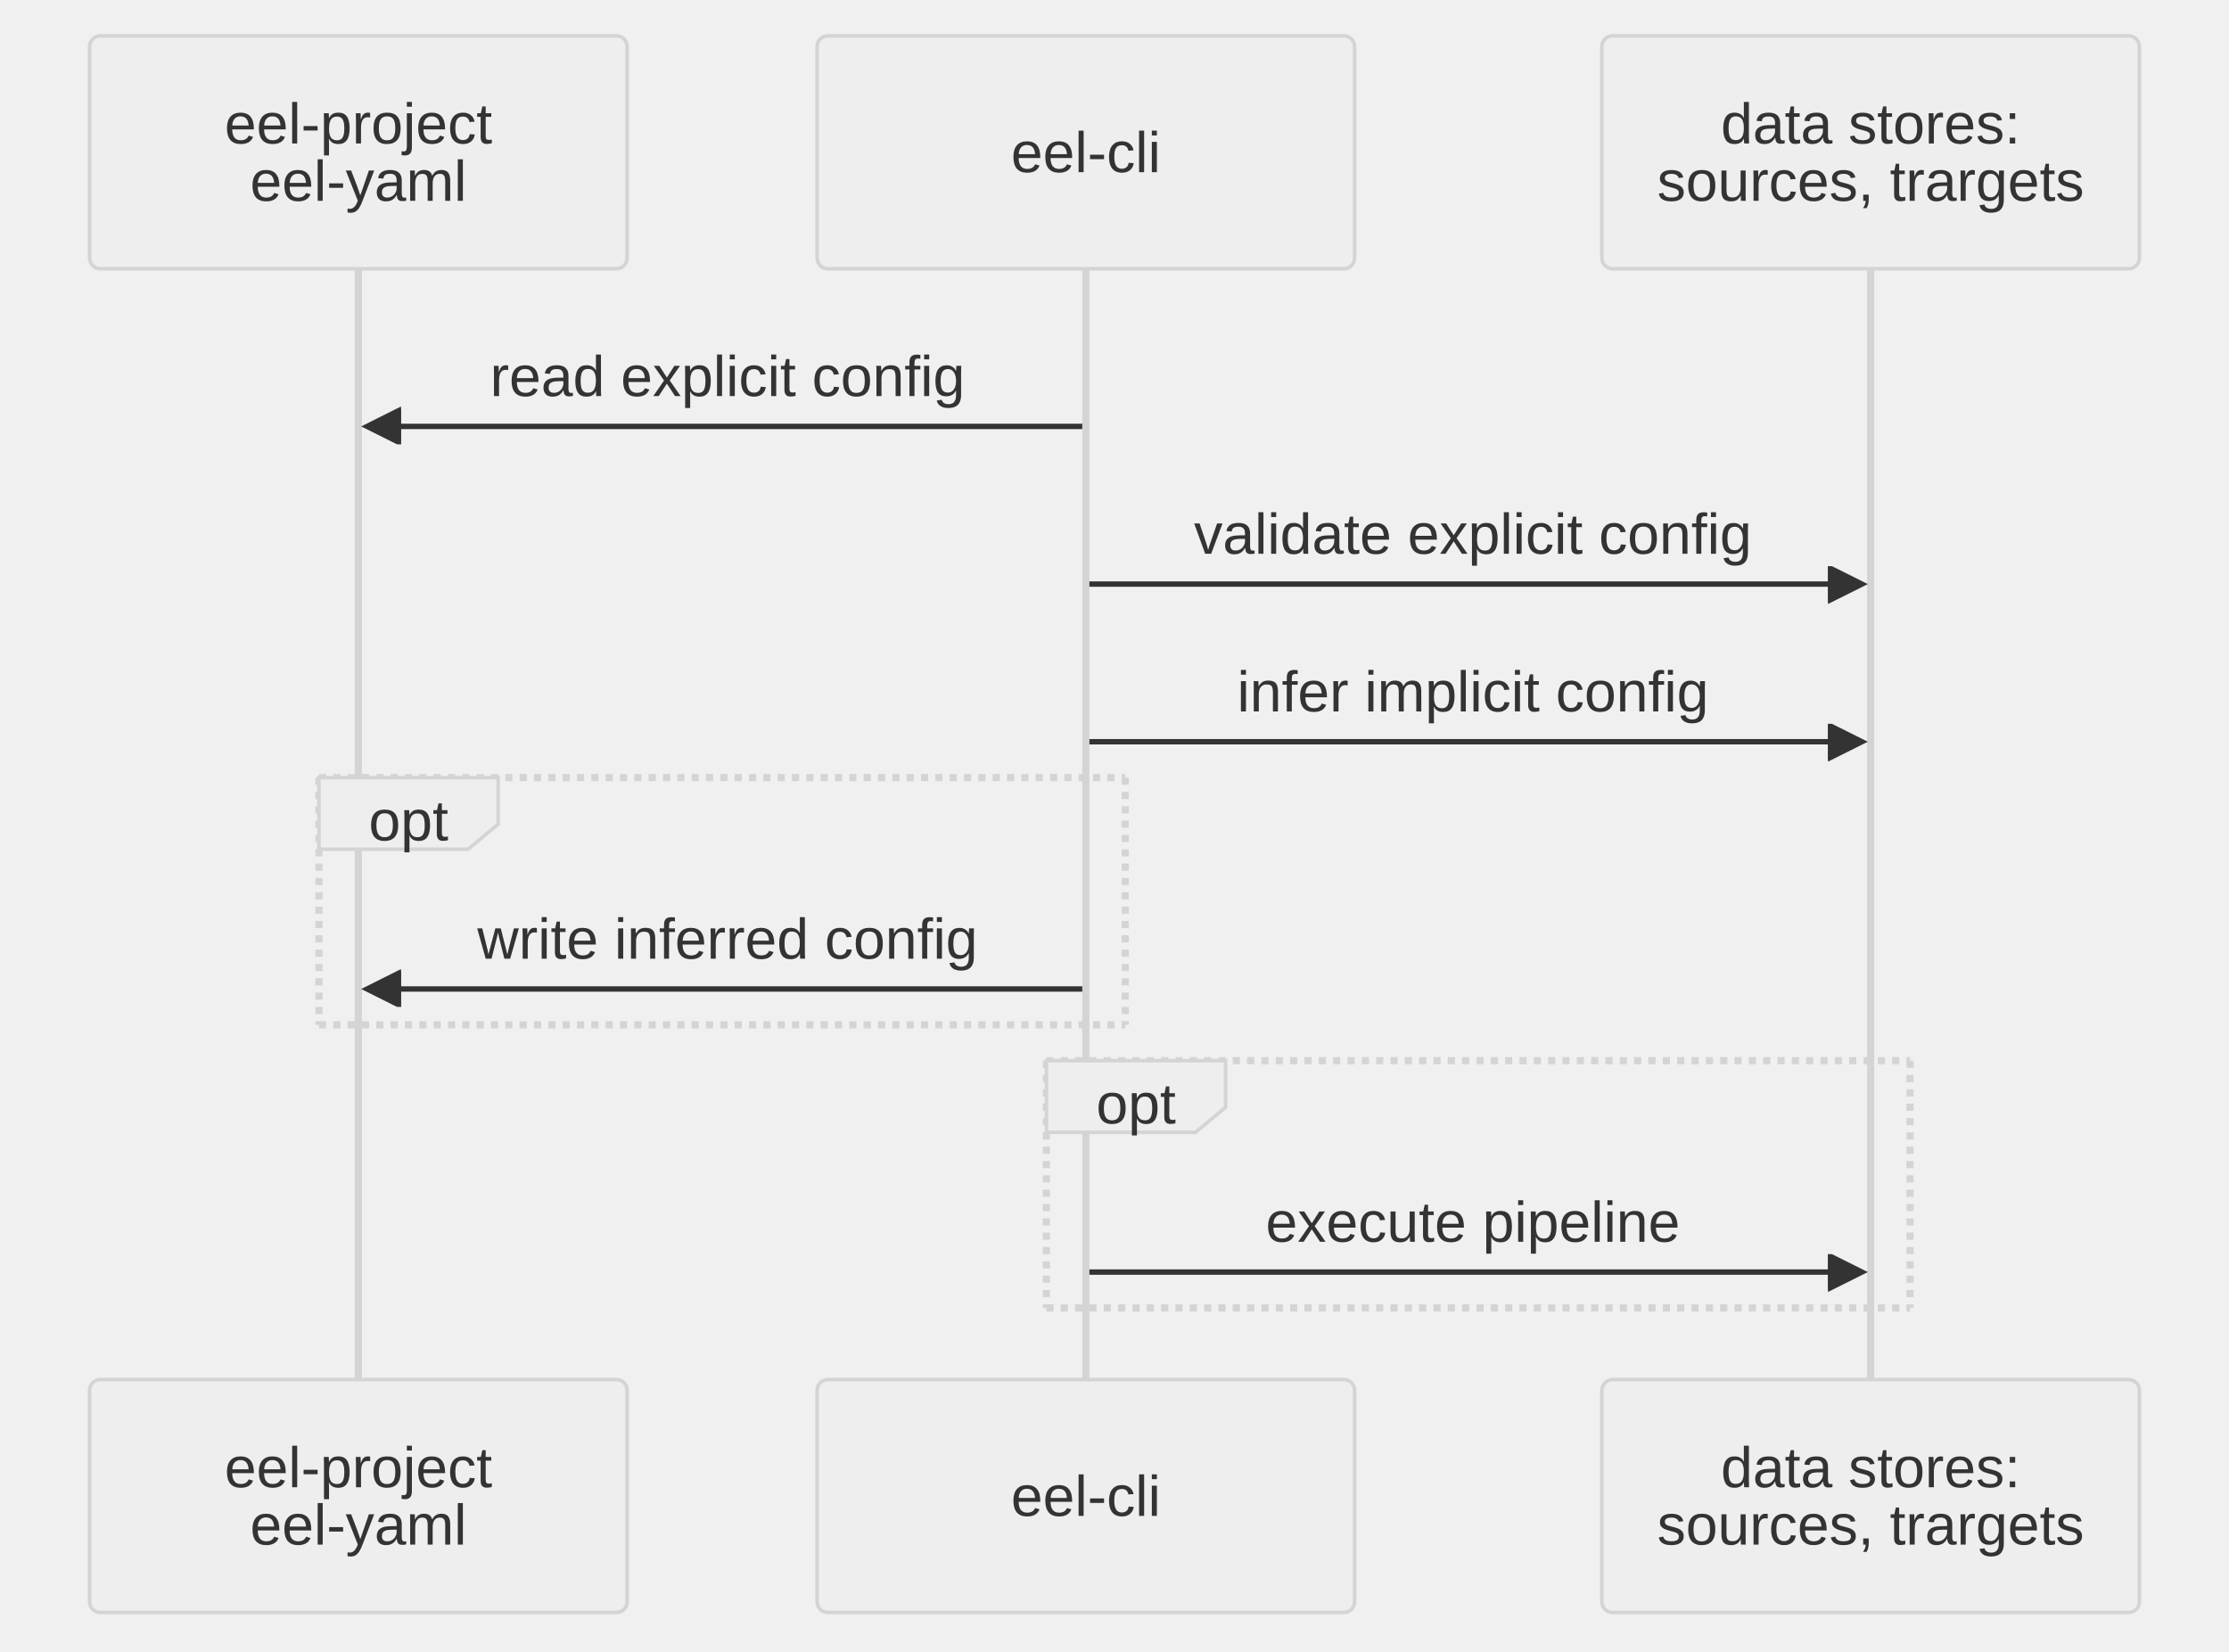
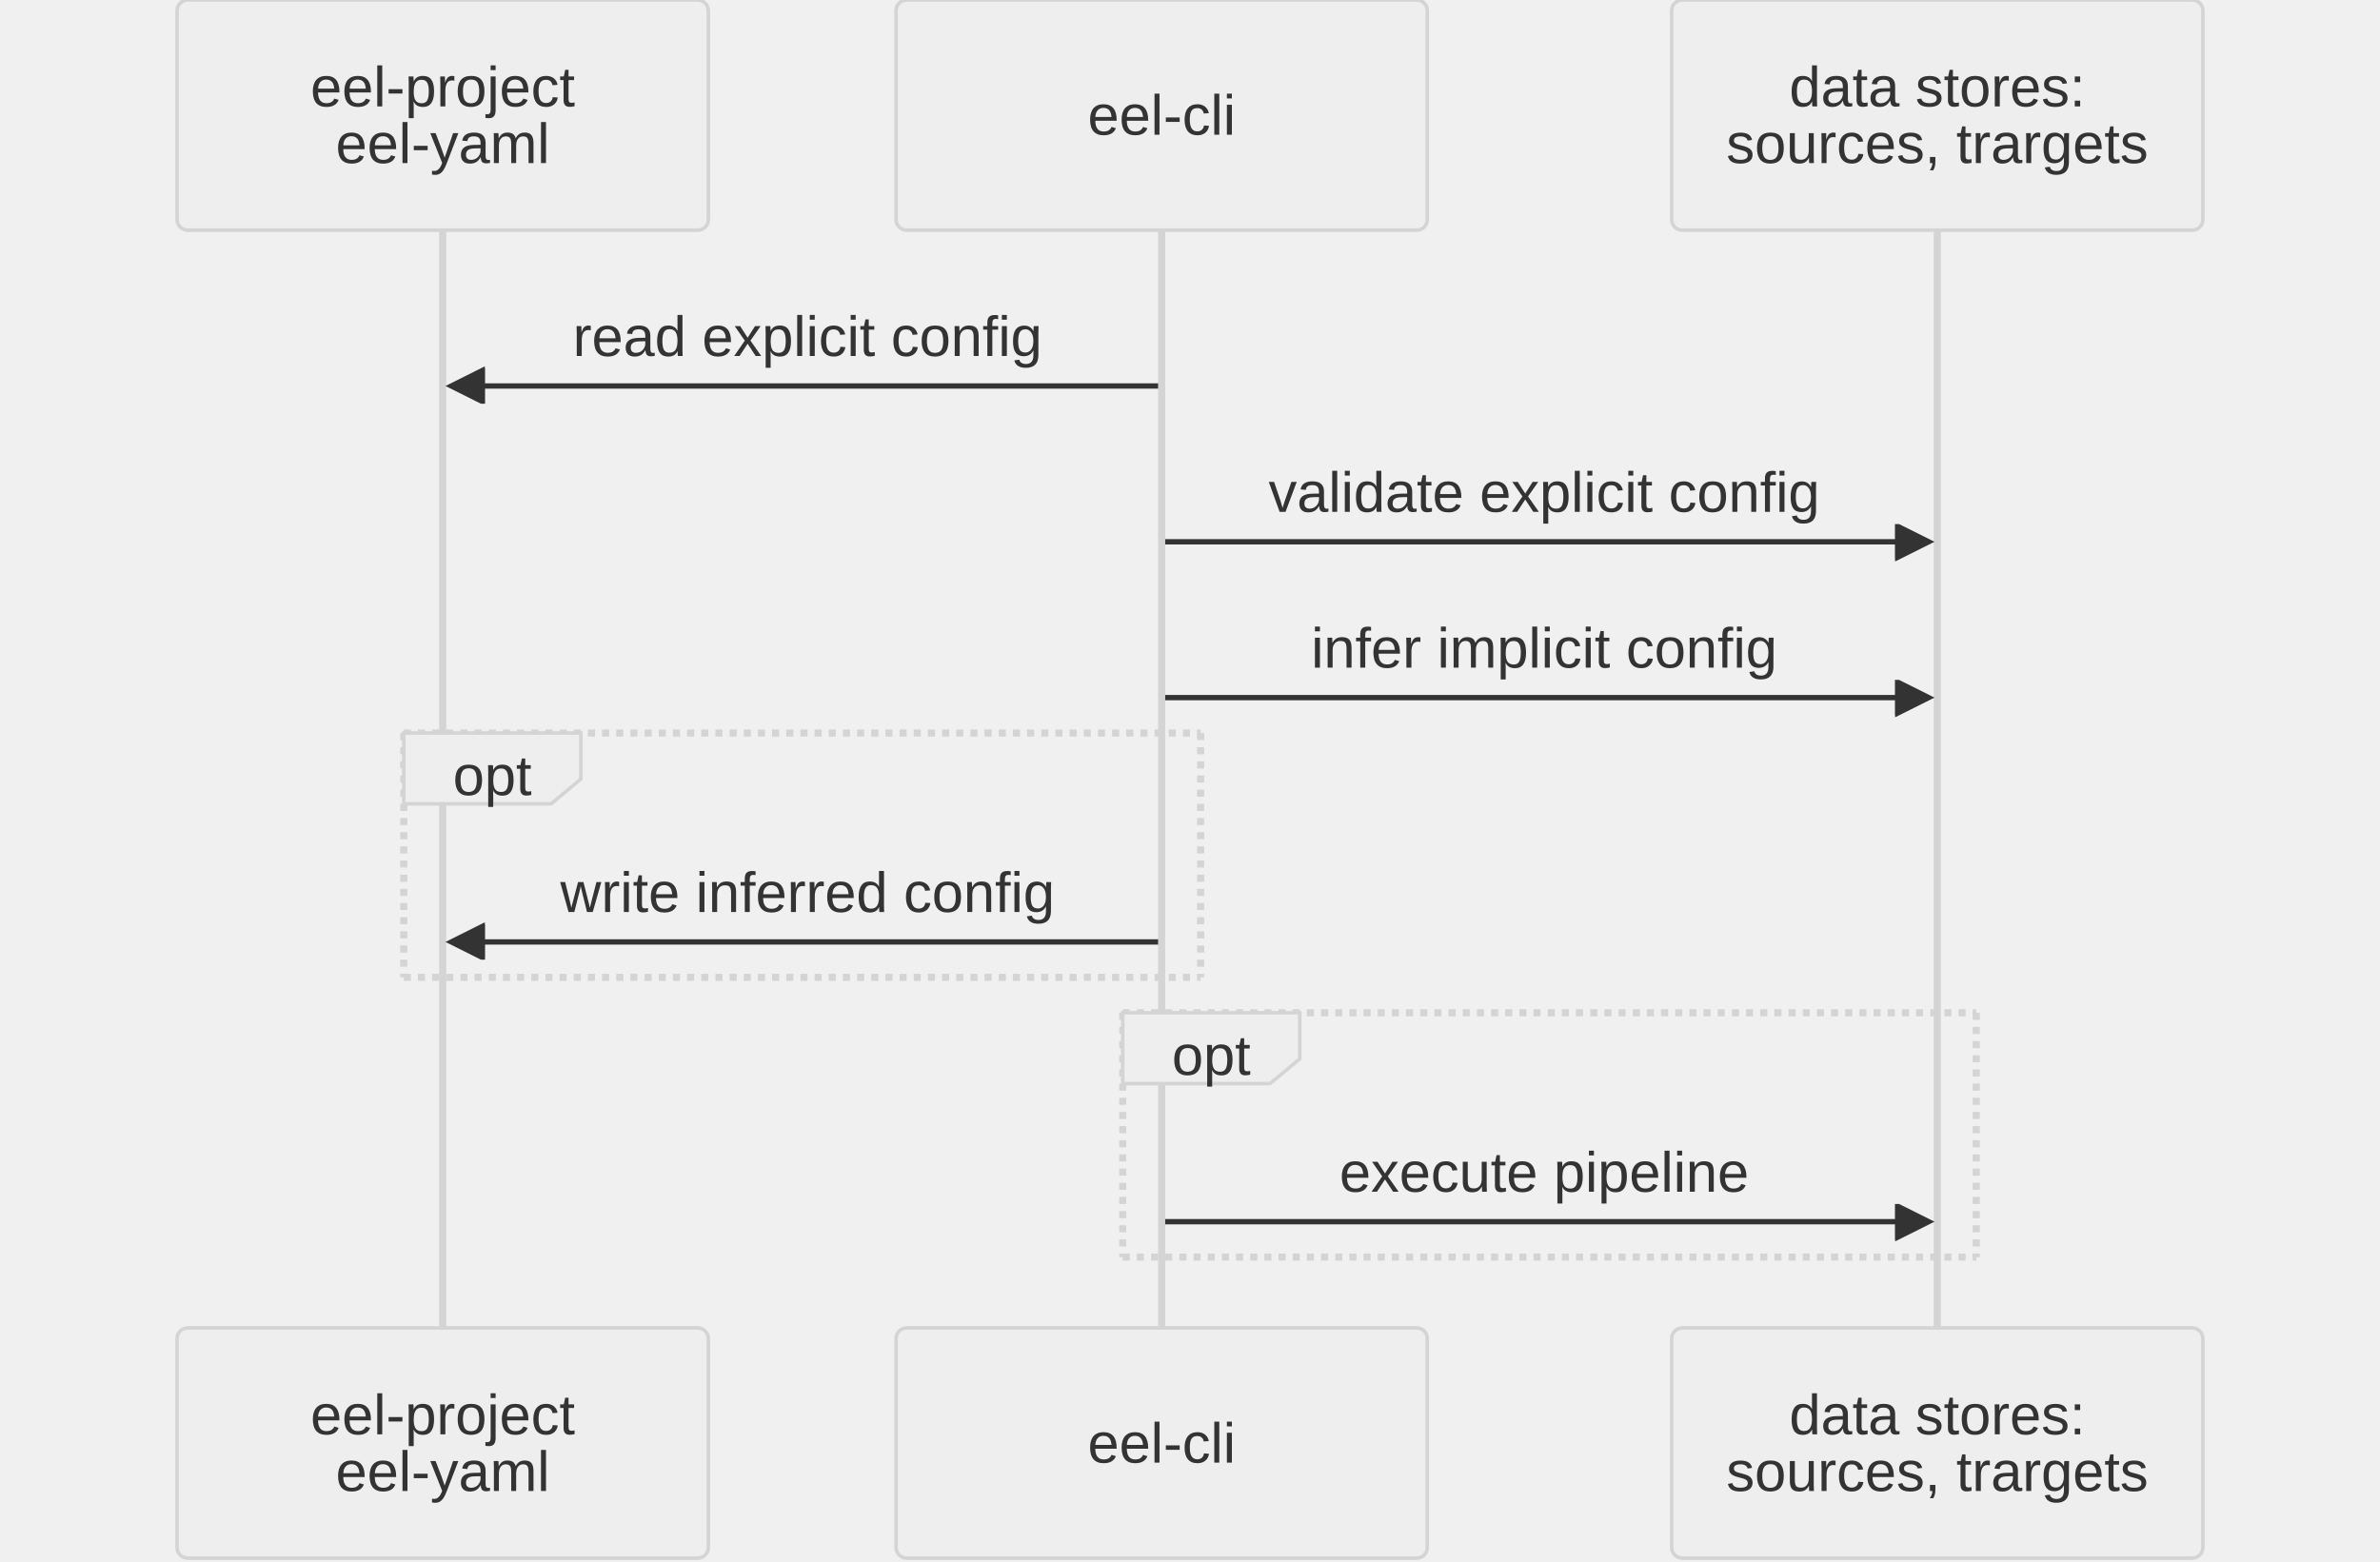
- <svg xmlns="http://www.w3.org/2000/svg" aria-roledescription="sequence" role="graphics-document document" viewBox="-25 -10 622 461" style="max-width: 722px; background-color: white;" width="100%" id="my-svg">
+ <svg xmlns="http://www.w3.org/2000/svg" aria-roledescription="sequence" role="graphics-document document" viewBox="-50 0 672 441" style="max-width: 672px; background-color: white;" width="100%" id="my-svg">
  <g>
    <rect class="actor" ry="3" rx="3" height="65" width="150" stroke="#666" fill="#eaeaea" y="375" x="422" />
    <text style="text-anchor: middle; font-size: 16px; font-weight: 400;" class="actor" alignment-baseline="central" dominant-baseline="central" y="407.5" x="497">
      <tspan dy="-8" x="497">data stores:</tspan>
    </text>
    <text style="text-anchor: middle; font-size: 16px; font-weight: 400;" class="actor" alignment-baseline="central" dominant-baseline="central" y="407.5" x="497">
      <tspan dy="8" x="497">sources, trargets</tspan>
    </text>
  </g>
  <g>
    <rect class="actor" ry="3" rx="3" height="65" width="150" stroke="#666" fill="#eaeaea" y="375" x="203" />
    <text style="text-anchor: middle; font-size: 16px; font-weight: 400;" class="actor" alignment-baseline="central" dominant-baseline="central" y="407.5" x="278">
      <tspan dy="0" x="278">eel-cli</tspan>
    </text>
  </g>
  <g>
    <rect class="actor" ry="3" rx="3" height="65" width="150" stroke="#666" fill="#eaeaea" y="375" x="0" />
    <text style="text-anchor: middle; font-size: 16px; font-weight: 400;" class="actor" alignment-baseline="central" dominant-baseline="central" y="407.5" x="75">
      <tspan dy="-8" x="75">eel-project</tspan>
    </text>
    <text style="text-anchor: middle; font-size: 16px; font-weight: 400;" class="actor" alignment-baseline="central" dominant-baseline="central" y="407.5" x="75">
      <tspan dy="8" x="75">eel-yaml</tspan>
    </text>
  </g>
  <g>
    <line stroke="#999" stroke-width="0.5px" class="200" y2="375" x2="497" y1="5" x1="497" id="actor2" />
    <g id="root-2">
      <rect class="actor" ry="3" rx="3" height="65" width="150" stroke="#666" fill="#eaeaea" y="0" x="422" />
      <text style="text-anchor: middle; font-size: 16px; font-weight: 400;" class="actor" alignment-baseline="central" dominant-baseline="central" y="32.5" x="497">
        <tspan dy="-8" x="497">data stores:</tspan>
      </text>
      <text style="text-anchor: middle; font-size: 16px; font-weight: 400;" class="actor" alignment-baseline="central" dominant-baseline="central" y="32.5" x="497">
        <tspan dy="8" x="497">sources, trargets</tspan>
      </text>
    </g>
  </g>
  <g>
    <line stroke="#999" stroke-width="0.5px" class="200" y2="375" x2="278" y1="5" x1="278" id="actor1" />
    <g id="root-1">
      <rect class="actor" ry="3" rx="3" height="65" width="150" stroke="#666" fill="#eaeaea" y="0" x="203" />
      <text style="text-anchor: middle; font-size: 16px; font-weight: 400;" class="actor" alignment-baseline="central" dominant-baseline="central" y="32.5" x="278">
        <tspan dy="0" x="278">eel-cli</tspan>
      </text>
    </g>
  </g>
  <g>
    <line stroke="#999" stroke-width="0.5px" class="200" y2="375" x2="75" y1="5" x1="75" id="actor0" />
    <g id="root-0">
      <rect class="actor" ry="3" rx="3" height="65" width="150" stroke="#666" fill="#eaeaea" y="0" x="0" />
      <text style="text-anchor: middle; font-size: 16px; font-weight: 400;" class="actor" alignment-baseline="central" dominant-baseline="central" y="32.5" x="75">
        <tspan dy="-8" x="75">eel-project</tspan>
      </text>
      <text style="text-anchor: middle; font-size: 16px; font-weight: 400;" class="actor" alignment-baseline="central" dominant-baseline="central" y="32.5" x="75">
        <tspan dy="8" x="75">eel-yaml</tspan>
      </text>
    </g>
  </g>
  <style>#my-svg{font-family:"trebuchet ms",verdana,arial,sans-serif;font-size:16px;fill:#000000;}#my-svg .error-icon{fill:#552222;}#my-svg .error-text{fill:#552222;stroke:#552222;}#my-svg .edge-thickness-normal{stroke-width:2px;}#my-svg .edge-thickness-thick{stroke-width:3.5px;}#my-svg .edge-pattern-solid{stroke-dasharray:0;}#my-svg .edge-pattern-dashed{stroke-dasharray:3;}#my-svg .edge-pattern-dotted{stroke-dasharray:2;}#my-svg .marker{fill:#666;stroke:#666;}#my-svg .marker.cross{stroke:#666;}#my-svg svg{font-family:"trebuchet ms",verdana,arial,sans-serif;font-size:16px;}#my-svg .actor{stroke:hsl(0, 0%, 83%);fill:#eee;}#my-svg text.actor&gt;tspan{fill:#333;stroke:none;}#my-svg .actor-line{stroke:#666;}#my-svg .messageLine0{stroke-width:1.5;stroke-dasharray:none;stroke:#333;}#my-svg .messageLine1{stroke-width:1.5;stroke-dasharray:2,2;stroke:#333;}#my-svg #arrowhead path{fill:#333;stroke:#333;}#my-svg .sequenceNumber{fill:white;}#my-svg #sequencenumber{fill:#333;}#my-svg #crosshead path{fill:#333;stroke:#333;}#my-svg .messageText{fill:#333;stroke:none;}#my-svg .labelBox{stroke:hsl(0, 0%, 83%);fill:#eee;}#my-svg .labelText,#my-svg .labelText&gt;tspan{fill:#333;stroke:none;}#my-svg .loopText,#my-svg .loopText&gt;tspan{fill:#333;stroke:none;}#my-svg .loopLine{stroke-width:2px;stroke-dasharray:2,2;stroke:hsl(0, 0%, 83%);fill:hsl(0, 0%, 83%);}#my-svg .note{stroke:#999;fill:#666;}#my-svg .noteText,#my-svg .noteText&gt;tspan{fill:#fff;stroke:none;}#my-svg .activation0{fill:#f4f4f4;stroke:#666;}#my-svg .activation1{fill:#f4f4f4;stroke:#666;}#my-svg .activation2{fill:#f4f4f4;stroke:#666;}#my-svg .actorPopupMenu{position:absolute;}#my-svg .actorPopupMenuPanel{position:absolute;fill:#eee;box-shadow:0px 8px 16px 0px rgba(0,0,0,0.2);filter:drop-shadow(3px 5px 2px rgb(0 0 0 / 0.4));}#my-svg .actor-man line{stroke:hsl(0, 0%, 83%);fill:#eee;}#my-svg .actor-man circle,#my-svg line{stroke:hsl(0, 0%, 83%);fill:#eee;stroke-width:2px;}#my-svg :root{--mermaid-font-family:"trebuchet ms",verdana,arial,sans-serif;}</style>
  <g />
  <defs>
    <symbol height="24" width="24" id="computer">
      <path d="M2 2v13h20v-13h-20zm18 11h-16v-9h16v9zm-10.228 6l.466-1h3.524l.467 1h-4.457zm14.228 3h-24l2-6h2.104l-1.33 4h18.45l-1.297-4h2.073l2 6zm-5-10h-14v-7h14v7z" transform="scale(.5)" />
    </symbol>
  </defs>
  <defs>
    <symbol clip-rule="evenodd" fill-rule="evenodd" id="database">
      <path d="M12.258.001l.256.004.255.005.253.008.251.01.249.012.247.015.246.016.242.019.241.02.239.023.236.024.233.027.231.028.229.031.225.032.223.034.22.036.217.038.214.04.211.041.208.043.205.045.201.046.198.048.194.05.191.051.187.053.183.054.18.056.175.057.172.059.168.06.163.061.16.063.155.064.15.066.074.033.073.033.071.034.07.034.069.035.068.035.067.035.066.035.064.036.064.036.062.036.06.036.06.037.058.037.058.037.055.038.055.038.053.038.052.038.051.039.05.039.048.039.047.039.045.04.044.04.043.04.041.04.04.041.039.041.037.041.036.041.034.041.033.042.032.042.03.042.029.042.027.042.026.043.024.043.023.043.021.043.02.043.018.044.017.043.015.044.013.044.012.044.011.045.009.044.007.045.006.045.004.045.002.045.001.045v17l-.001.045-.002.045-.004.045-.006.045-.007.045-.009.044-.011.045-.012.044-.013.044-.015.044-.017.043-.018.044-.02.043-.021.043-.023.043-.024.043-.026.043-.027.042-.029.042-.03.042-.032.042-.033.042-.034.041-.036.041-.037.041-.039.041-.04.041-.041.04-.043.04-.044.04-.045.04-.047.039-.048.039-.05.039-.051.039-.052.038-.053.038-.055.038-.055.038-.058.037-.058.037-.06.037-.06.036-.062.036-.064.036-.064.036-.066.035-.067.035-.068.035-.069.035-.07.034-.071.034-.073.033-.074.033-.15.066-.155.064-.16.063-.163.061-.168.06-.172.059-.175.057-.18.056-.183.054-.187.053-.191.051-.194.05-.198.048-.201.046-.205.045-.208.043-.211.041-.214.04-.217.038-.22.036-.223.034-.225.032-.229.031-.231.028-.233.027-.236.024-.239.023-.241.02-.242.019-.246.016-.247.015-.249.012-.251.01-.253.008-.255.005-.256.004-.258.001-.258-.001-.256-.004-.255-.005-.253-.008-.251-.01-.249-.012-.247-.015-.245-.016-.243-.019-.241-.02-.238-.023-.236-.024-.234-.027-.231-.028-.228-.031-.226-.032-.223-.034-.22-.036-.217-.038-.214-.04-.211-.041-.208-.043-.204-.045-.201-.046-.198-.048-.195-.05-.19-.051-.187-.053-.184-.054-.179-.056-.176-.057-.172-.059-.167-.06-.164-.061-.159-.063-.155-.064-.151-.066-.074-.033-.072-.033-.072-.034-.07-.034-.069-.035-.068-.035-.067-.035-.066-.035-.064-.036-.063-.036-.062-.036-.061-.036-.06-.037-.058-.037-.057-.037-.056-.038-.055-.038-.053-.038-.052-.038-.051-.039-.049-.039-.049-.039-.046-.039-.046-.04-.044-.04-.043-.04-.041-.04-.04-.041-.039-.041-.037-.041-.036-.041-.034-.041-.033-.042-.032-.042-.03-.042-.029-.042-.027-.042-.026-.043-.024-.043-.023-.043-.021-.043-.02-.043-.018-.044-.017-.043-.015-.044-.013-.044-.012-.044-.011-.045-.009-.044-.007-.045-.006-.045-.004-.045-.002-.045-.001-.045v-17l.001-.045.002-.045.004-.045.006-.045.007-.045.009-.044.011-.045.012-.044.013-.044.015-.044.017-.043.018-.044.02-.043.021-.043.023-.043.024-.043.026-.043.027-.042.029-.042.03-.042.032-.042.033-.042.034-.041.036-.041.037-.041.039-.041.04-.041.041-.04.043-.04.044-.04.046-.04.046-.039.049-.039.049-.039.051-.039.052-.038.053-.038.055-.038.056-.038.057-.037.058-.037.06-.037.061-.036.062-.036.063-.036.064-.036.066-.035.067-.035.068-.035.069-.035.07-.034.072-.034.072-.033.074-.033.151-.066.155-.064.159-.063.164-.061.167-.06.172-.059.176-.057.179-.056.184-.054.187-.053.19-.051.195-.05.198-.048.201-.046.204-.045.208-.043.211-.041.214-.04.217-.038.22-.036.223-.034.226-.032.228-.031.231-.028.234-.027.236-.024.238-.023.241-.02.243-.019.245-.016.247-.015.249-.012.251-.01.253-.008.255-.005.256-.004.258-.001.258.001zm-9.258 20.499v.01l.001.021.003.021.004.022.005.021.006.022.007.022.009.023.01.022.011.023.012.023.013.023.015.023.016.024.017.023.018.024.019.024.021.024.022.025.023.024.024.025.052.049.056.05.061.051.066.051.07.051.075.051.079.052.084.052.088.052.092.052.097.052.102.051.105.052.11.052.114.051.119.051.123.051.127.05.131.05.135.05.139.048.144.049.147.047.152.047.155.047.16.045.163.045.167.043.171.043.176.041.178.041.183.039.187.039.19.037.194.035.197.035.202.033.204.031.209.03.212.029.216.027.219.025.222.024.226.021.23.02.233.018.236.016.24.015.243.012.246.01.249.008.253.005.256.004.259.001.26-.001.257-.004.254-.005.25-.008.247-.011.244-.012.241-.014.237-.016.233-.018.231-.021.226-.021.224-.024.22-.026.216-.027.212-.028.21-.031.205-.031.202-.034.198-.034.194-.036.191-.037.187-.039.183-.04.179-.04.175-.042.172-.043.168-.044.163-.045.16-.046.155-.046.152-.047.148-.048.143-.049.139-.049.136-.05.131-.05.126-.05.123-.051.118-.052.114-.051.11-.052.106-.052.101-.052.096-.052.092-.052.088-.053.083-.051.079-.052.074-.052.07-.051.065-.051.06-.051.056-.05.051-.05.023-.024.023-.025.021-.024.02-.024.019-.024.018-.024.017-.024.015-.023.014-.024.013-.023.012-.023.01-.023.01-.022.008-.022.006-.022.006-.022.004-.022.004-.021.001-.021.001-.021v-4.127l-.077.055-.08.053-.083.054-.085.053-.087.052-.09.052-.093.051-.095.05-.097.05-.1.049-.102.049-.105.048-.106.047-.109.047-.111.046-.114.045-.115.045-.118.044-.12.043-.122.042-.124.042-.126.041-.128.04-.13.04-.132.038-.134.038-.135.037-.138.037-.139.035-.142.035-.143.034-.144.033-.147.032-.148.031-.15.03-.151.03-.153.029-.154.027-.156.027-.158.026-.159.025-.161.024-.162.023-.163.022-.165.021-.166.02-.167.019-.169.018-.169.017-.171.016-.173.015-.173.014-.175.013-.175.012-.177.011-.178.01-.179.008-.179.008-.181.006-.182.005-.182.004-.184.003-.184.002h-.37l-.184-.002-.184-.003-.182-.004-.182-.005-.181-.006-.179-.008-.179-.008-.178-.01-.176-.011-.176-.012-.175-.013-.173-.014-.172-.015-.171-.016-.17-.017-.169-.018-.167-.019-.166-.02-.165-.021-.163-.022-.162-.023-.161-.024-.159-.025-.157-.026-.156-.027-.155-.027-.153-.029-.151-.03-.15-.03-.148-.031-.146-.032-.145-.033-.143-.034-.141-.035-.14-.035-.137-.037-.136-.037-.134-.038-.132-.038-.13-.04-.128-.04-.126-.041-.124-.042-.122-.042-.12-.044-.117-.043-.116-.045-.113-.045-.112-.046-.109-.047-.106-.047-.105-.048-.102-.049-.1-.049-.097-.05-.095-.05-.093-.052-.09-.051-.087-.052-.085-.053-.083-.054-.08-.054-.077-.054v4.127zm0-5.654v.011l.001.021.003.021.004.021.005.022.006.022.007.022.009.022.01.022.011.023.012.023.013.023.015.024.016.023.017.024.018.024.019.024.021.024.022.024.023.025.024.024.052.05.056.05.061.05.066.051.07.051.075.052.079.051.084.052.088.052.092.052.097.052.102.052.105.052.11.051.114.051.119.052.123.05.127.051.131.05.135.049.139.049.144.048.147.048.152.047.155.046.16.045.163.045.167.044.171.042.176.042.178.04.183.04.187.038.19.037.194.036.197.034.202.033.204.032.209.03.212.028.216.027.219.025.222.024.226.022.23.02.233.018.236.016.24.014.243.012.246.01.249.008.253.006.256.003.259.001.26-.001.257-.003.254-.006.25-.008.247-.01.244-.012.241-.015.237-.016.233-.018.231-.02.226-.022.224-.024.22-.025.216-.027.212-.029.21-.03.205-.032.202-.033.198-.035.194-.036.191-.037.187-.039.183-.039.179-.041.175-.042.172-.043.168-.044.163-.045.16-.045.155-.047.152-.047.148-.048.143-.048.139-.05.136-.049.131-.05.126-.051.123-.051.118-.051.114-.052.11-.052.106-.052.101-.052.096-.052.092-.052.088-.052.083-.052.079-.052.074-.051.07-.052.065-.051.06-.05.056-.051.051-.049.023-.025.023-.024.021-.025.02-.024.019-.024.018-.024.017-.024.015-.023.014-.023.013-.024.012-.022.01-.023.01-.023.008-.022.006-.022.006-.022.004-.021.004-.022.001-.021.001-.021v-4.139l-.077.054-.08.054-.083.054-.085.052-.087.053-.09.051-.093.051-.095.051-.097.05-.1.049-.102.049-.105.048-.106.047-.109.047-.111.046-.114.045-.115.044-.118.044-.12.044-.122.042-.124.042-.126.041-.128.04-.13.039-.132.039-.134.038-.135.037-.138.036-.139.036-.142.035-.143.033-.144.033-.147.033-.148.031-.15.03-.151.03-.153.028-.154.028-.156.027-.158.026-.159.025-.161.024-.162.023-.163.022-.165.021-.166.02-.167.019-.169.018-.169.017-.171.016-.173.015-.173.014-.175.013-.175.012-.177.011-.178.009-.179.009-.179.007-.181.007-.182.005-.182.004-.184.003-.184.002h-.37l-.184-.002-.184-.003-.182-.004-.182-.005-.181-.007-.179-.007-.179-.009-.178-.009-.176-.011-.176-.012-.175-.013-.173-.014-.172-.015-.171-.016-.17-.017-.169-.018-.167-.019-.166-.02-.165-.021-.163-.022-.162-.023-.161-.024-.159-.025-.157-.026-.156-.027-.155-.028-.153-.028-.151-.03-.15-.03-.148-.031-.146-.033-.145-.033-.143-.033-.141-.035-.14-.036-.137-.036-.136-.037-.134-.038-.132-.039-.13-.039-.128-.04-.126-.041-.124-.042-.122-.043-.12-.043-.117-.044-.116-.044-.113-.046-.112-.046-.109-.046-.106-.047-.105-.048-.102-.049-.1-.049-.097-.05-.095-.051-.093-.051-.09-.051-.087-.053-.085-.052-.083-.054-.08-.054-.077-.054v4.139zm0-5.666v.011l.001.02.003.022.004.021.005.022.006.021.007.022.009.023.01.022.011.023.012.023.013.023.015.023.016.024.017.024.018.023.019.024.021.025.022.024.023.024.024.025.052.05.056.05.061.05.066.051.07.051.075.052.079.051.084.052.088.052.092.052.097.052.102.052.105.051.11.052.114.051.119.051.123.051.127.05.131.05.135.05.139.049.144.048.147.048.152.047.155.046.16.045.163.045.167.043.171.043.176.042.178.04.183.04.187.038.19.037.194.036.197.034.202.033.204.032.209.03.212.028.216.027.219.025.222.024.226.021.23.02.233.018.236.017.24.014.243.012.246.01.249.008.253.006.256.003.259.001.26-.001.257-.003.254-.006.25-.008.247-.01.244-.013.241-.014.237-.016.233-.018.231-.02.226-.022.224-.024.22-.025.216-.027.212-.029.21-.03.205-.032.202-.033.198-.035.194-.036.191-.037.187-.039.183-.039.179-.041.175-.042.172-.043.168-.044.163-.045.16-.045.155-.047.152-.047.148-.048.143-.049.139-.049.136-.049.131-.051.126-.05.123-.051.118-.052.114-.051.11-.052.106-.052.101-.052.096-.052.092-.052.088-.052.083-.052.079-.052.074-.052.07-.051.065-.051.06-.051.056-.05.051-.049.023-.025.023-.025.021-.024.02-.024.019-.024.018-.024.017-.024.015-.023.014-.024.013-.023.012-.023.01-.022.01-.023.008-.022.006-.022.006-.022.004-.022.004-.021.001-.021.001-.021v-4.153l-.077.054-.08.054-.083.053-.085.053-.087.053-.09.051-.093.051-.095.051-.097.05-.1.049-.102.048-.105.048-.106.048-.109.046-.111.046-.114.046-.115.044-.118.044-.12.043-.122.043-.124.042-.126.041-.128.04-.13.039-.132.039-.134.038-.135.037-.138.036-.139.036-.142.034-.143.034-.144.033-.147.032-.148.032-.15.03-.151.03-.153.028-.154.028-.156.027-.158.026-.159.024-.161.024-.162.023-.163.023-.165.021-.166.02-.167.019-.169.018-.169.017-.171.016-.173.015-.173.014-.175.013-.175.012-.177.01-.178.01-.179.009-.179.007-.181.006-.182.006-.182.004-.184.003-.184.001-.185.001-.185-.001-.184-.001-.184-.003-.182-.004-.182-.006-.181-.006-.179-.007-.179-.009-.178-.01-.176-.01-.176-.012-.175-.013-.173-.014-.172-.015-.171-.016-.17-.017-.169-.018-.167-.019-.166-.02-.165-.021-.163-.023-.162-.023-.161-.024-.159-.024-.157-.026-.156-.027-.155-.028-.153-.028-.151-.03-.15-.03-.148-.032-.146-.032-.145-.033-.143-.034-.141-.034-.14-.036-.137-.036-.136-.037-.134-.038-.132-.039-.13-.039-.128-.041-.126-.041-.124-.041-.122-.043-.12-.043-.117-.044-.116-.044-.113-.046-.112-.046-.109-.046-.106-.048-.105-.048-.102-.048-.1-.05-.097-.049-.095-.051-.093-.051-.09-.052-.087-.052-.085-.053-.083-.053-.08-.054-.077-.054v4.153zm8.74-8.179l-.257.004-.254.005-.25.008-.247.011-.244.012-.241.014-.237.016-.233.018-.231.021-.226.022-.224.023-.22.026-.216.027-.212.028-.21.031-.205.032-.202.033-.198.034-.194.036-.191.038-.187.038-.183.04-.179.041-.175.042-.172.043-.168.043-.163.045-.16.046-.155.046-.152.048-.148.048-.143.048-.139.049-.136.05-.131.05-.126.051-.123.051-.118.051-.114.052-.11.052-.106.052-.101.052-.096.052-.092.052-.088.052-.083.052-.079.052-.074.051-.07.052-.065.051-.06.05-.056.05-.051.05-.023.025-.023.024-.021.024-.02.025-.019.024-.018.024-.017.023-.015.024-.014.023-.013.023-.012.023-.01.023-.01.022-.008.022-.006.023-.006.021-.004.022-.004.021-.001.021-.001.021.001.021.001.021.004.021.004.022.006.021.006.023.008.022.01.022.01.023.012.023.013.023.014.023.015.024.017.023.018.024.019.024.02.025.021.024.023.024.023.025.051.05.056.05.06.05.065.051.07.052.074.051.079.052.083.052.088.052.092.052.096.052.101.052.106.052.11.052.114.052.118.051.123.051.126.051.131.05.136.05.139.049.143.048.148.048.152.048.155.046.16.046.163.045.168.043.172.043.175.042.179.041.183.04.187.038.191.038.194.036.198.034.202.033.205.032.21.031.212.028.216.027.22.026.224.023.226.022.231.021.233.018.237.016.241.014.244.012.247.011.25.008.254.005.257.004.26.001.26-.001.257-.004.254-.005.25-.008.247-.011.244-.012.241-.014.237-.016.233-.018.231-.021.226-.022.224-.023.22-.026.216-.027.212-.028.21-.031.205-.032.202-.033.198-.034.194-.036.191-.038.187-.038.183-.04.179-.041.175-.042.172-.043.168-.043.163-.045.16-.046.155-.046.152-.048.148-.048.143-.048.139-.049.136-.05.131-.05.126-.051.123-.051.118-.051.114-.052.11-.052.106-.052.101-.052.096-.052.092-.052.088-.052.083-.052.079-.052.074-.051.07-.052.065-.051.06-.05.056-.05.051-.05.023-.025.023-.024.021-.024.02-.025.019-.024.018-.024.017-.023.015-.024.014-.023.013-.023.012-.023.01-.023.01-.022.008-.022.006-.023.006-.021.004-.022.004-.021.001-.021.001-.021-.001-.021-.001-.021-.004-.021-.004-.022-.006-.021-.006-.023-.008-.022-.01-.022-.01-.023-.012-.023-.013-.023-.014-.023-.015-.024-.017-.023-.018-.024-.019-.024-.02-.025-.021-.024-.023-.024-.023-.025-.051-.05-.056-.05-.06-.05-.065-.051-.07-.052-.074-.051-.079-.052-.083-.052-.088-.052-.092-.052-.096-.052-.101-.052-.106-.052-.11-.052-.114-.052-.118-.051-.123-.051-.126-.051-.131-.05-.136-.05-.139-.049-.143-.048-.148-.048-.152-.048-.155-.046-.16-.046-.163-.045-.168-.043-.172-.043-.175-.042-.179-.041-.183-.04-.187-.038-.191-.038-.194-.036-.198-.034-.202-.033-.205-.032-.21-.031-.212-.028-.216-.027-.22-.026-.224-.023-.226-.022-.231-.021-.233-.018-.237-.016-.241-.014-.244-.012-.247-.011-.25-.008-.254-.005-.257-.004-.26-.001-.26.001z" transform="scale(.5)" />
    </symbol>
  </defs>
  <defs>
    <symbol height="24" width="24" id="clock">
      <path d="M12 2c5.514 0 10 4.486 10 10s-4.486 10-10 10-10-4.486-10-10 4.486-10 10-10zm0-2c-6.627 0-12 5.373-12 12s5.373 12 12 12 12-5.373 12-12-5.373-12-12-12zm5.848 12.459c.202.038.202.333.001.372-1.907.361-6.045 1.111-6.547 1.111-.719 0-1.301-.582-1.301-1.301 0-.512.77-5.447 1.125-7.445.034-.192.312-.181.343.014l.985 6.238 5.394 1.011z" transform="scale(.5)" />
    </symbol>
  </defs>
  <defs>
    <marker orient="auto" markerHeight="12" markerWidth="12" markerUnits="userSpaceOnUse" refY="5" refX="7.9" id="arrowhead">
      <path d="M 0 0 L 10 5 L 0 10 z" />
    </marker>
  </defs>
  <defs>
    <marker refY="4.5" refX="4" orient="auto" markerHeight="8" markerWidth="15" id="crosshead">
      <path style="stroke-dasharray: 0, 0;" d="M 1,2 L 6,7 M 6,2 L 1,7" stroke-width="1pt" stroke="#000000" fill="none" />
    </marker>
  </defs>
  <defs>
    <marker orient="auto" markerHeight="28" markerWidth="20" refY="7" refX="15.5" id="filled-head">
      <path d="M 18,7 L9,13 L14,7 L9,1 Z" />
    </marker>
  </defs>
  <defs>
    <marker orient="auto" markerHeight="40" markerWidth="60" refY="15" refX="15" id="sequencenumber">
      <circle r="6" cy="15" cx="15" />
    </marker>
  </defs>
  <g>
    <line class="loopLine" y2="207" x2="289" y1="207" x1="64" />
    <line class="loopLine" y2="276" x2="289" y1="207" x1="289" />
    <line class="loopLine" y2="276" x2="289" y1="276" x1="64" />
    <line class="loopLine" y2="276" x2="64" y1="207" x1="64" />
    <polygon class="labelBox" points="64,207 114,207 114,220 105.6,227 64,227" />
    <text style="font-size: 16px; font-weight: 400;" class="labelText" alignment-baseline="middle" dominant-baseline="middle" text-anchor="middle" y="220" x="89">opt</text>
    <text style="font-size: 16px; font-weight: 400;" class="loopText" text-anchor="middle" y="225" x="201.5">
      <tspan x="201.5" />
    </text>
  </g>
  <g>
    <line class="loopLine" y2="286" x2="508" y1="286" x1="267" />
    <line class="loopLine" y2="355" x2="508" y1="286" x1="508" />
    <line class="loopLine" y2="355" x2="508" y1="355" x1="267" />
    <line class="loopLine" y2="355" x2="267" y1="286" x1="267" />
    <polygon class="labelBox" points="267,286 317,286 317,299 308.6,306 267,306" />
    <text style="font-size: 16px; font-weight: 400;" class="labelText" alignment-baseline="middle" dominant-baseline="middle" text-anchor="middle" y="299" x="292">opt</text>
    <text style="font-size: 16px; font-weight: 400;" class="loopText" text-anchor="middle" y="304" x="412.5">
      <tspan x="412.5" />
    </text>
  </g>
  <text style="font-size: 16px; font-weight: 400;" dy="1em" class="messageText" alignment-baseline="middle" dominant-baseline="middle" text-anchor="middle" y="80" x="178">read explicit config</text>
  <line style="fill: none;" marker-end="url(#arrowhead)" stroke="none" stroke-width="2" class="messageLine0" y2="109" x2="79" y1="109" x1="277" />
  <text style="font-size: 16px; font-weight: 400;" dy="1em" class="messageText" alignment-baseline="middle" dominant-baseline="middle" text-anchor="middle" y="124" x="386">validate explicit config</text>
  <line style="fill: none;" marker-end="url(#arrowhead)" stroke="none" stroke-width="2" class="messageLine0" y2="153" x2="493" y1="153" x1="279" />
  <text style="font-size: 16px; font-weight: 400;" dy="1em" class="messageText" alignment-baseline="middle" dominant-baseline="middle" text-anchor="middle" y="168" x="386">infer implicit config</text>
  <line style="fill: none;" marker-end="url(#arrowhead)" stroke="none" stroke-width="2" class="messageLine0" y2="197" x2="493" y1="197" x1="279" />
  <text style="font-size: 16px; font-weight: 400;" dy="1em" class="messageText" alignment-baseline="middle" dominant-baseline="middle" text-anchor="middle" y="237" x="178">write inferred config</text>
  <line style="fill: none;" marker-end="url(#arrowhead)" stroke="none" stroke-width="2" class="messageLine0" y2="266" x2="79" y1="266" x1="277" />
  <text style="font-size: 16px; font-weight: 400;" dy="1em" class="messageText" alignment-baseline="middle" dominant-baseline="middle" text-anchor="middle" y="316" x="386">execute pipeline</text>
  <line style="fill: none;" marker-end="url(#arrowhead)" stroke="none" stroke-width="2" class="messageLine0" y2="345" x2="493" y1="345" x1="279" />
-   <text y="-25" x="136">Sequence of eel interactions across modules and data stores</text>
+   <text y="-25" x="186">Sequence of eel interactions across modules and data stores</text>
</svg>
